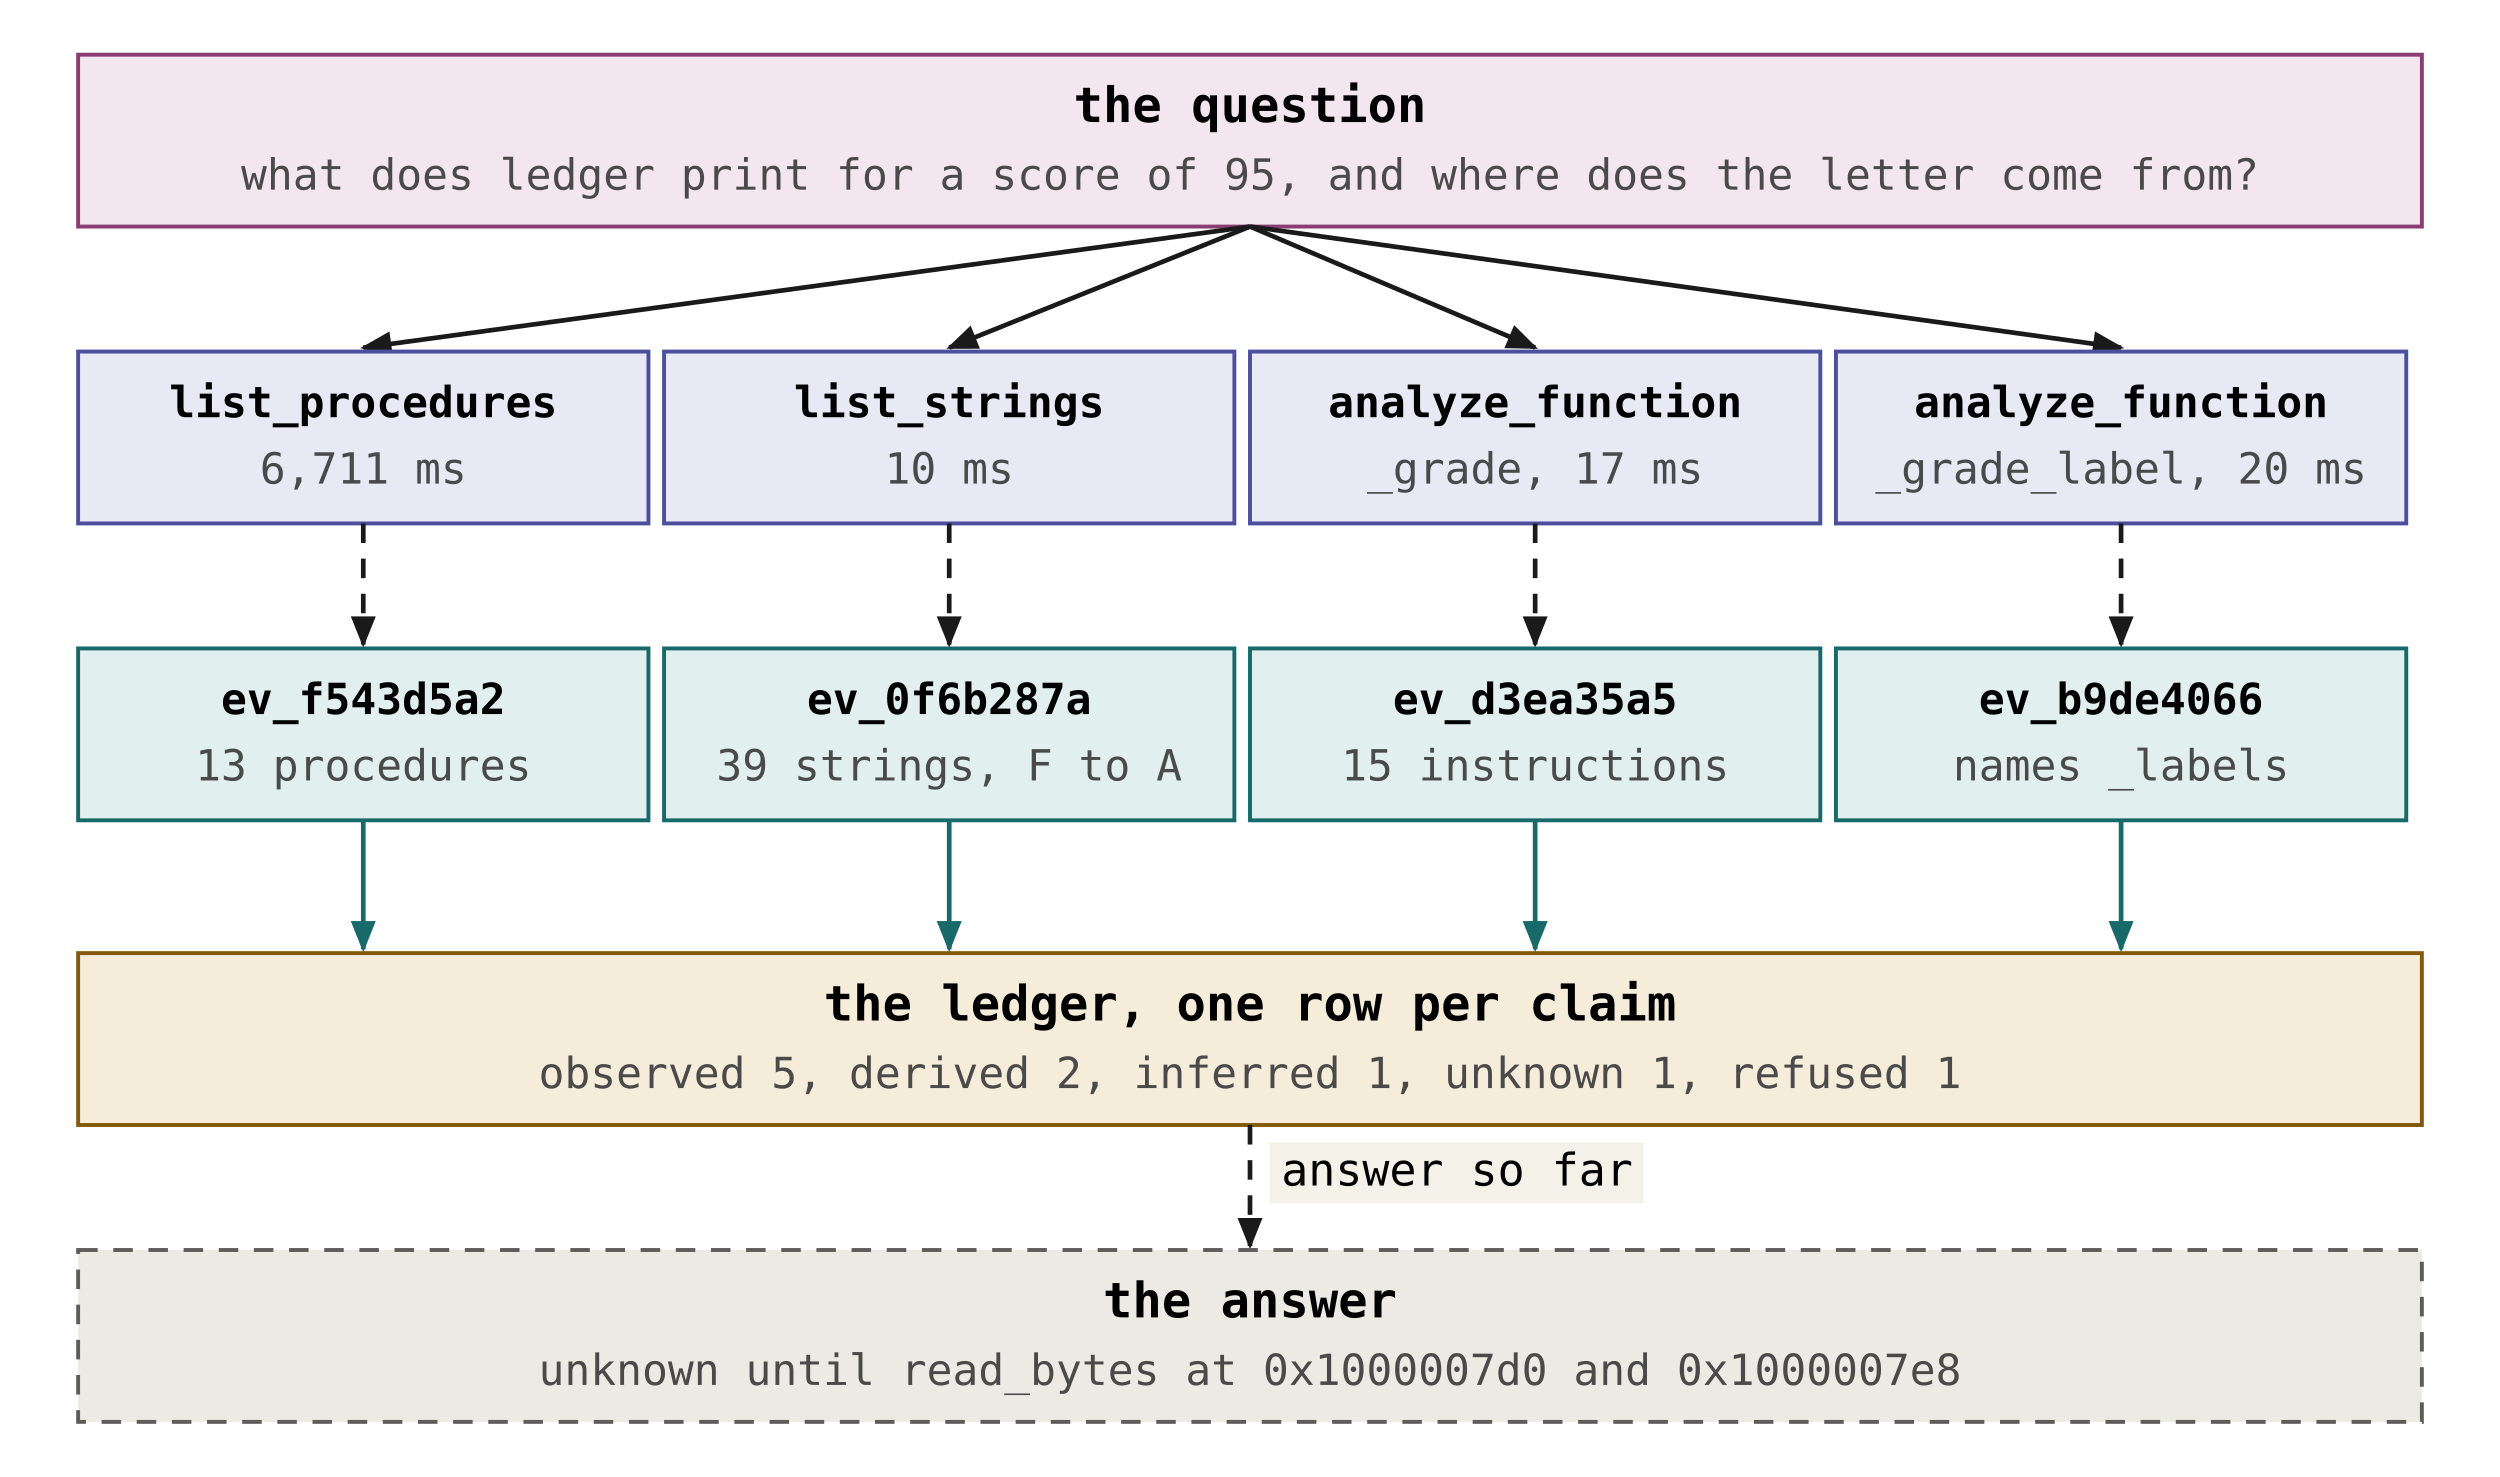
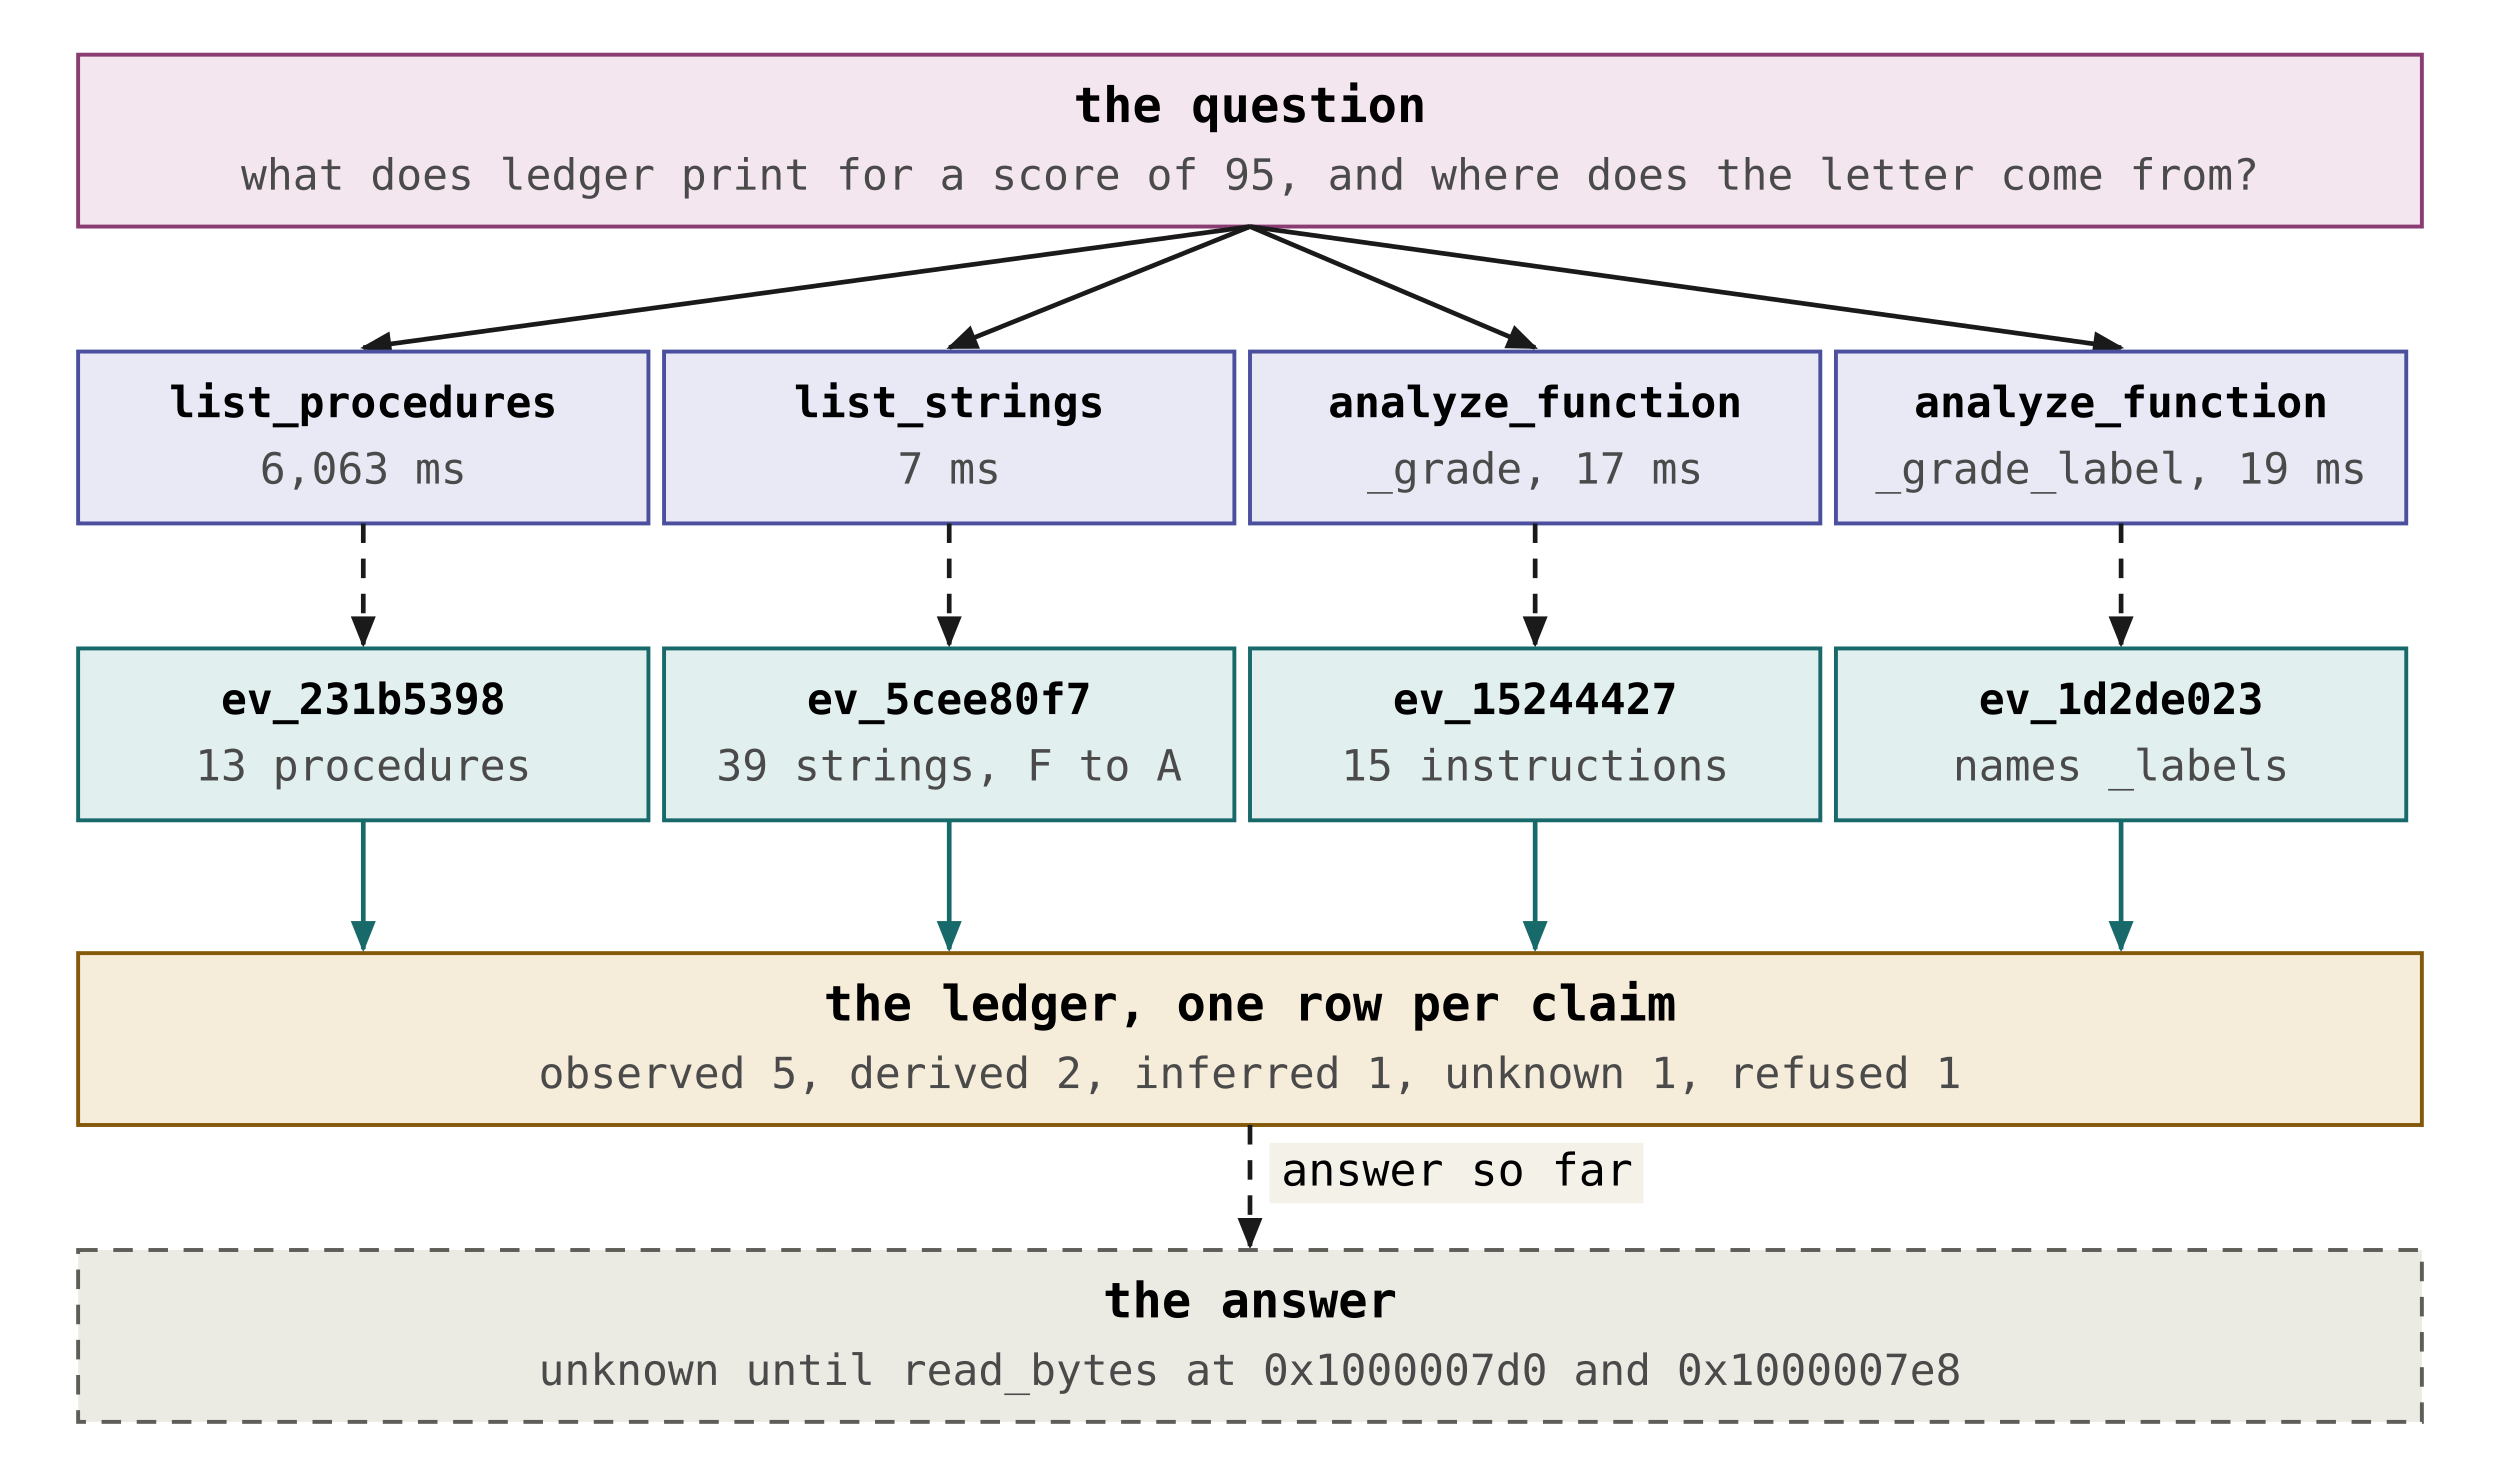
<svg xmlns="http://www.w3.org/2000/svg" viewBox="0 0 640 378" role="img" aria-labelledby="fig-8-3-title fig-8-3-desc" font-family="JetBrains Mono, ui-monospace, monospace">
  <defs>
    <marker id="fig-8-3-head-ink" viewBox="0 0 10 10" refX="9" refY="5" markerWidth="8" markerHeight="8" markerUnits="userSpaceOnUse" orient="auto-start-reverse">
      <path d="M0 1 L10 5 L0 9 z" fill="var(--m-ink, #1a1a1a)" />
    </marker>
    <marker id="fig-8-3-head-teal" viewBox="0 0 10 10" refX="9" refY="5" markerWidth="8" markerHeight="8" markerUnits="userSpaceOnUse" orient="auto-start-reverse">
      <path d="M0 1 L10 5 L0 9 z" fill="var(--m-teal-ink, #18696a)" />
    </marker>
  </defs>
  <rect x="20" y="14" width="600" height="44" fill="var(--m-plum-fill, #f4e6ef)" stroke="var(--m-plum-ink, #8a3d72)" />
  <text x="320" y="31.25" font-size="12.5" text-anchor="middle" font-weight="700">the question</text>
  <text x="320" y="48.55" font-size="11" text-anchor="middle" class="m-serif" fill="var(--m-ink-soft, #4a4a4a)">what does ledger print for a score of 95, and where does the letter come from?</text>
  <line x1="320" y1="58" x2="93" y2="89" stroke="var(--m-ink, #1a1a1a)" stroke-width="1.2" marker-end="url(#fig-8-3-head-ink)" />
  <rect x="20" y="90" width="146" height="44" fill="var(--m-indigo-fill, #e9e9f6)" stroke="var(--m-indigo-ink, #4b4f9e)" />
  <text x="93" y="106.8" font-size="11" text-anchor="middle" font-weight="700">list_procedures</text>
-   <text x="93" y="123.8" font-size="11" text-anchor="middle" class="m-serif" fill="var(--m-ink-soft, #4a4a4a)">6,711 ms</text>
+   <text x="93" y="123.8" font-size="11" text-anchor="middle" class="m-serif" fill="var(--m-ink-soft, #4a4a4a)">6,063 ms</text>
  <line x1="93" y1="134" x2="93" y2="165" stroke="var(--m-ink, #1a1a1a)" stroke-width="1.2" stroke-dasharray="5 4" marker-end="url(#fig-8-3-head-ink)" />
  <rect x="20" y="166" width="146" height="44" fill="var(--m-teal-fill, #e1efee)" stroke="var(--m-teal-ink, #18696a)" />
-   <text x="93" y="182.8" font-size="11" text-anchor="middle" font-weight="700">ev_f543d5a2</text>
+   <text x="93" y="182.8" font-size="11" text-anchor="middle" font-weight="700">ev_231b5398</text>
  <text x="93" y="199.8" font-size="11" text-anchor="middle" class="m-serif" fill="var(--m-ink-soft, #4a4a4a)">13 procedures</text>
  <line x1="93" y1="210" x2="93" y2="243" stroke="var(--m-teal-ink, #18696a)" stroke-width="1.2" marker-end="url(#fig-8-3-head-teal)" />
  <line x1="320" y1="58" x2="243" y2="89" stroke="var(--m-ink, #1a1a1a)" stroke-width="1.2" marker-end="url(#fig-8-3-head-ink)" />
  <rect x="170" y="90" width="146" height="44" fill="var(--m-indigo-fill, #e9e9f6)" stroke="var(--m-indigo-ink, #4b4f9e)" />
  <text x="243" y="106.8" font-size="11" text-anchor="middle" font-weight="700">list_strings</text>
-   <text x="243" y="123.8" font-size="11" text-anchor="middle" class="m-serif" fill="var(--m-ink-soft, #4a4a4a)">10 ms</text>
+   <text x="243" y="123.8" font-size="11" text-anchor="middle" class="m-serif" fill="var(--m-ink-soft, #4a4a4a)">7 ms</text>
  <line x1="243" y1="134" x2="243" y2="165" stroke="var(--m-ink, #1a1a1a)" stroke-width="1.2" stroke-dasharray="5 4" marker-end="url(#fig-8-3-head-ink)" />
  <rect x="170" y="166" width="146" height="44" fill="var(--m-teal-fill, #e1efee)" stroke="var(--m-teal-ink, #18696a)" />
-   <text x="243" y="182.8" font-size="11" text-anchor="middle" font-weight="700">ev_0f6b287a</text>
+   <text x="243" y="182.8" font-size="11" text-anchor="middle" font-weight="700">ev_5cee80f7</text>
  <text x="243" y="199.8" font-size="11" text-anchor="middle" class="m-serif" fill="var(--m-ink-soft, #4a4a4a)">39 strings, F to A</text>
  <line x1="243" y1="210" x2="243" y2="243" stroke="var(--m-teal-ink, #18696a)" stroke-width="1.2" marker-end="url(#fig-8-3-head-teal)" />
  <line x1="320" y1="58" x2="393" y2="89" stroke="var(--m-ink, #1a1a1a)" stroke-width="1.2" marker-end="url(#fig-8-3-head-ink)" />
  <rect x="320" y="90" width="146" height="44" fill="var(--m-indigo-fill, #e9e9f6)" stroke="var(--m-indigo-ink, #4b4f9e)" />
  <text x="393" y="106.8" font-size="11" text-anchor="middle" font-weight="700">analyze_function</text>
  <text x="393" y="123.8" font-size="11" text-anchor="middle" class="m-serif" fill="var(--m-ink-soft, #4a4a4a)">_grade, 17 ms</text>
  <line x1="393" y1="134" x2="393" y2="165" stroke="var(--m-ink, #1a1a1a)" stroke-width="1.2" stroke-dasharray="5 4" marker-end="url(#fig-8-3-head-ink)" />
  <rect x="320" y="166" width="146" height="44" fill="var(--m-teal-fill, #e1efee)" stroke="var(--m-teal-ink, #18696a)" />
-   <text x="393" y="182.8" font-size="11" text-anchor="middle" font-weight="700">ev_d3ea35a5</text>
+   <text x="393" y="182.8" font-size="11" text-anchor="middle" font-weight="700">ev_15244427</text>
  <text x="393" y="199.8" font-size="11" text-anchor="middle" class="m-serif" fill="var(--m-ink-soft, #4a4a4a)">15 instructions</text>
  <line x1="393" y1="210" x2="393" y2="243" stroke="var(--m-teal-ink, #18696a)" stroke-width="1.2" marker-end="url(#fig-8-3-head-teal)" />
  <line x1="320" y1="58" x2="543" y2="89" stroke="var(--m-ink, #1a1a1a)" stroke-width="1.2" marker-end="url(#fig-8-3-head-ink)" />
  <rect x="470" y="90" width="146" height="44" fill="var(--m-indigo-fill, #e9e9f6)" stroke="var(--m-indigo-ink, #4b4f9e)" />
  <text x="543" y="106.8" font-size="11" text-anchor="middle" font-weight="700">analyze_function</text>
-   <text x="543" y="123.8" font-size="11" text-anchor="middle" class="m-serif" fill="var(--m-ink-soft, #4a4a4a)">_grade_label, 20 ms</text>
+   <text x="543" y="123.8" font-size="11" text-anchor="middle" class="m-serif" fill="var(--m-ink-soft, #4a4a4a)">_grade_label, 19 ms</text>
  <line x1="543" y1="134" x2="543" y2="165" stroke="var(--m-ink, #1a1a1a)" stroke-width="1.2" stroke-dasharray="5 4" marker-end="url(#fig-8-3-head-ink)" />
  <rect x="470" y="166" width="146" height="44" fill="var(--m-teal-fill, #e1efee)" stroke="var(--m-teal-ink, #18696a)" />
-   <text x="543" y="182.8" font-size="11" text-anchor="middle" font-weight="700">ev_b9de4066</text>
+   <text x="543" y="182.8" font-size="11" text-anchor="middle" font-weight="700">ev_1d2de023</text>
  <text x="543" y="199.8" font-size="11" text-anchor="middle" class="m-serif" fill="var(--m-ink-soft, #4a4a4a)">names _labels</text>
  <line x1="543" y1="210" x2="543" y2="243" stroke="var(--m-teal-ink, #18696a)" stroke-width="1.2" marker-end="url(#fig-8-3-head-teal)" />
  <rect x="20" y="244" width="600" height="44" fill="var(--m-amber-fill, #f5ecd9)" stroke="var(--m-amber-ink, #85590c)" />
  <text x="320" y="261.25" font-size="12.5" text-anchor="middle" font-weight="700">the ledger, one row per claim</text>
  <text x="320" y="278.55" font-size="11" text-anchor="middle" class="m-serif" fill="var(--m-ink-soft, #4a4a4a)">observed 5, derived 2, inferred 1, unknown 1, refused 1</text>
  <line x1="320" y1="288" x2="320" y2="319" stroke="var(--m-ink, #1a1a1a)" stroke-width="1.2" stroke-dasharray="5 4" marker-end="url(#fig-8-3-head-ink)" />
  <rect class="m-knock" x="325" y="292.53" width="95.7" height="15.5" fill="var(--m-panel, #f3f1e8)" />
  <text x="328" y="303.5" font-size="11.5">answer so far</text>
  <rect x="20" y="320" width="600" height="44" fill="var(--m-grey-fill, #ecebe3)" stroke="var(--m-grey-ink, #5e5e59)" stroke-dasharray="5 4" />
  <text x="320" y="337.25" font-size="12.5" text-anchor="middle" font-weight="700">the answer</text>
  <text x="320" y="354.55" font-size="11" text-anchor="middle" class="m-serif" fill="var(--m-ink-soft, #4a4a4a)">unknown until read_bytes at 0x1000007d0 and 0x1000007e8</text>
</svg>
